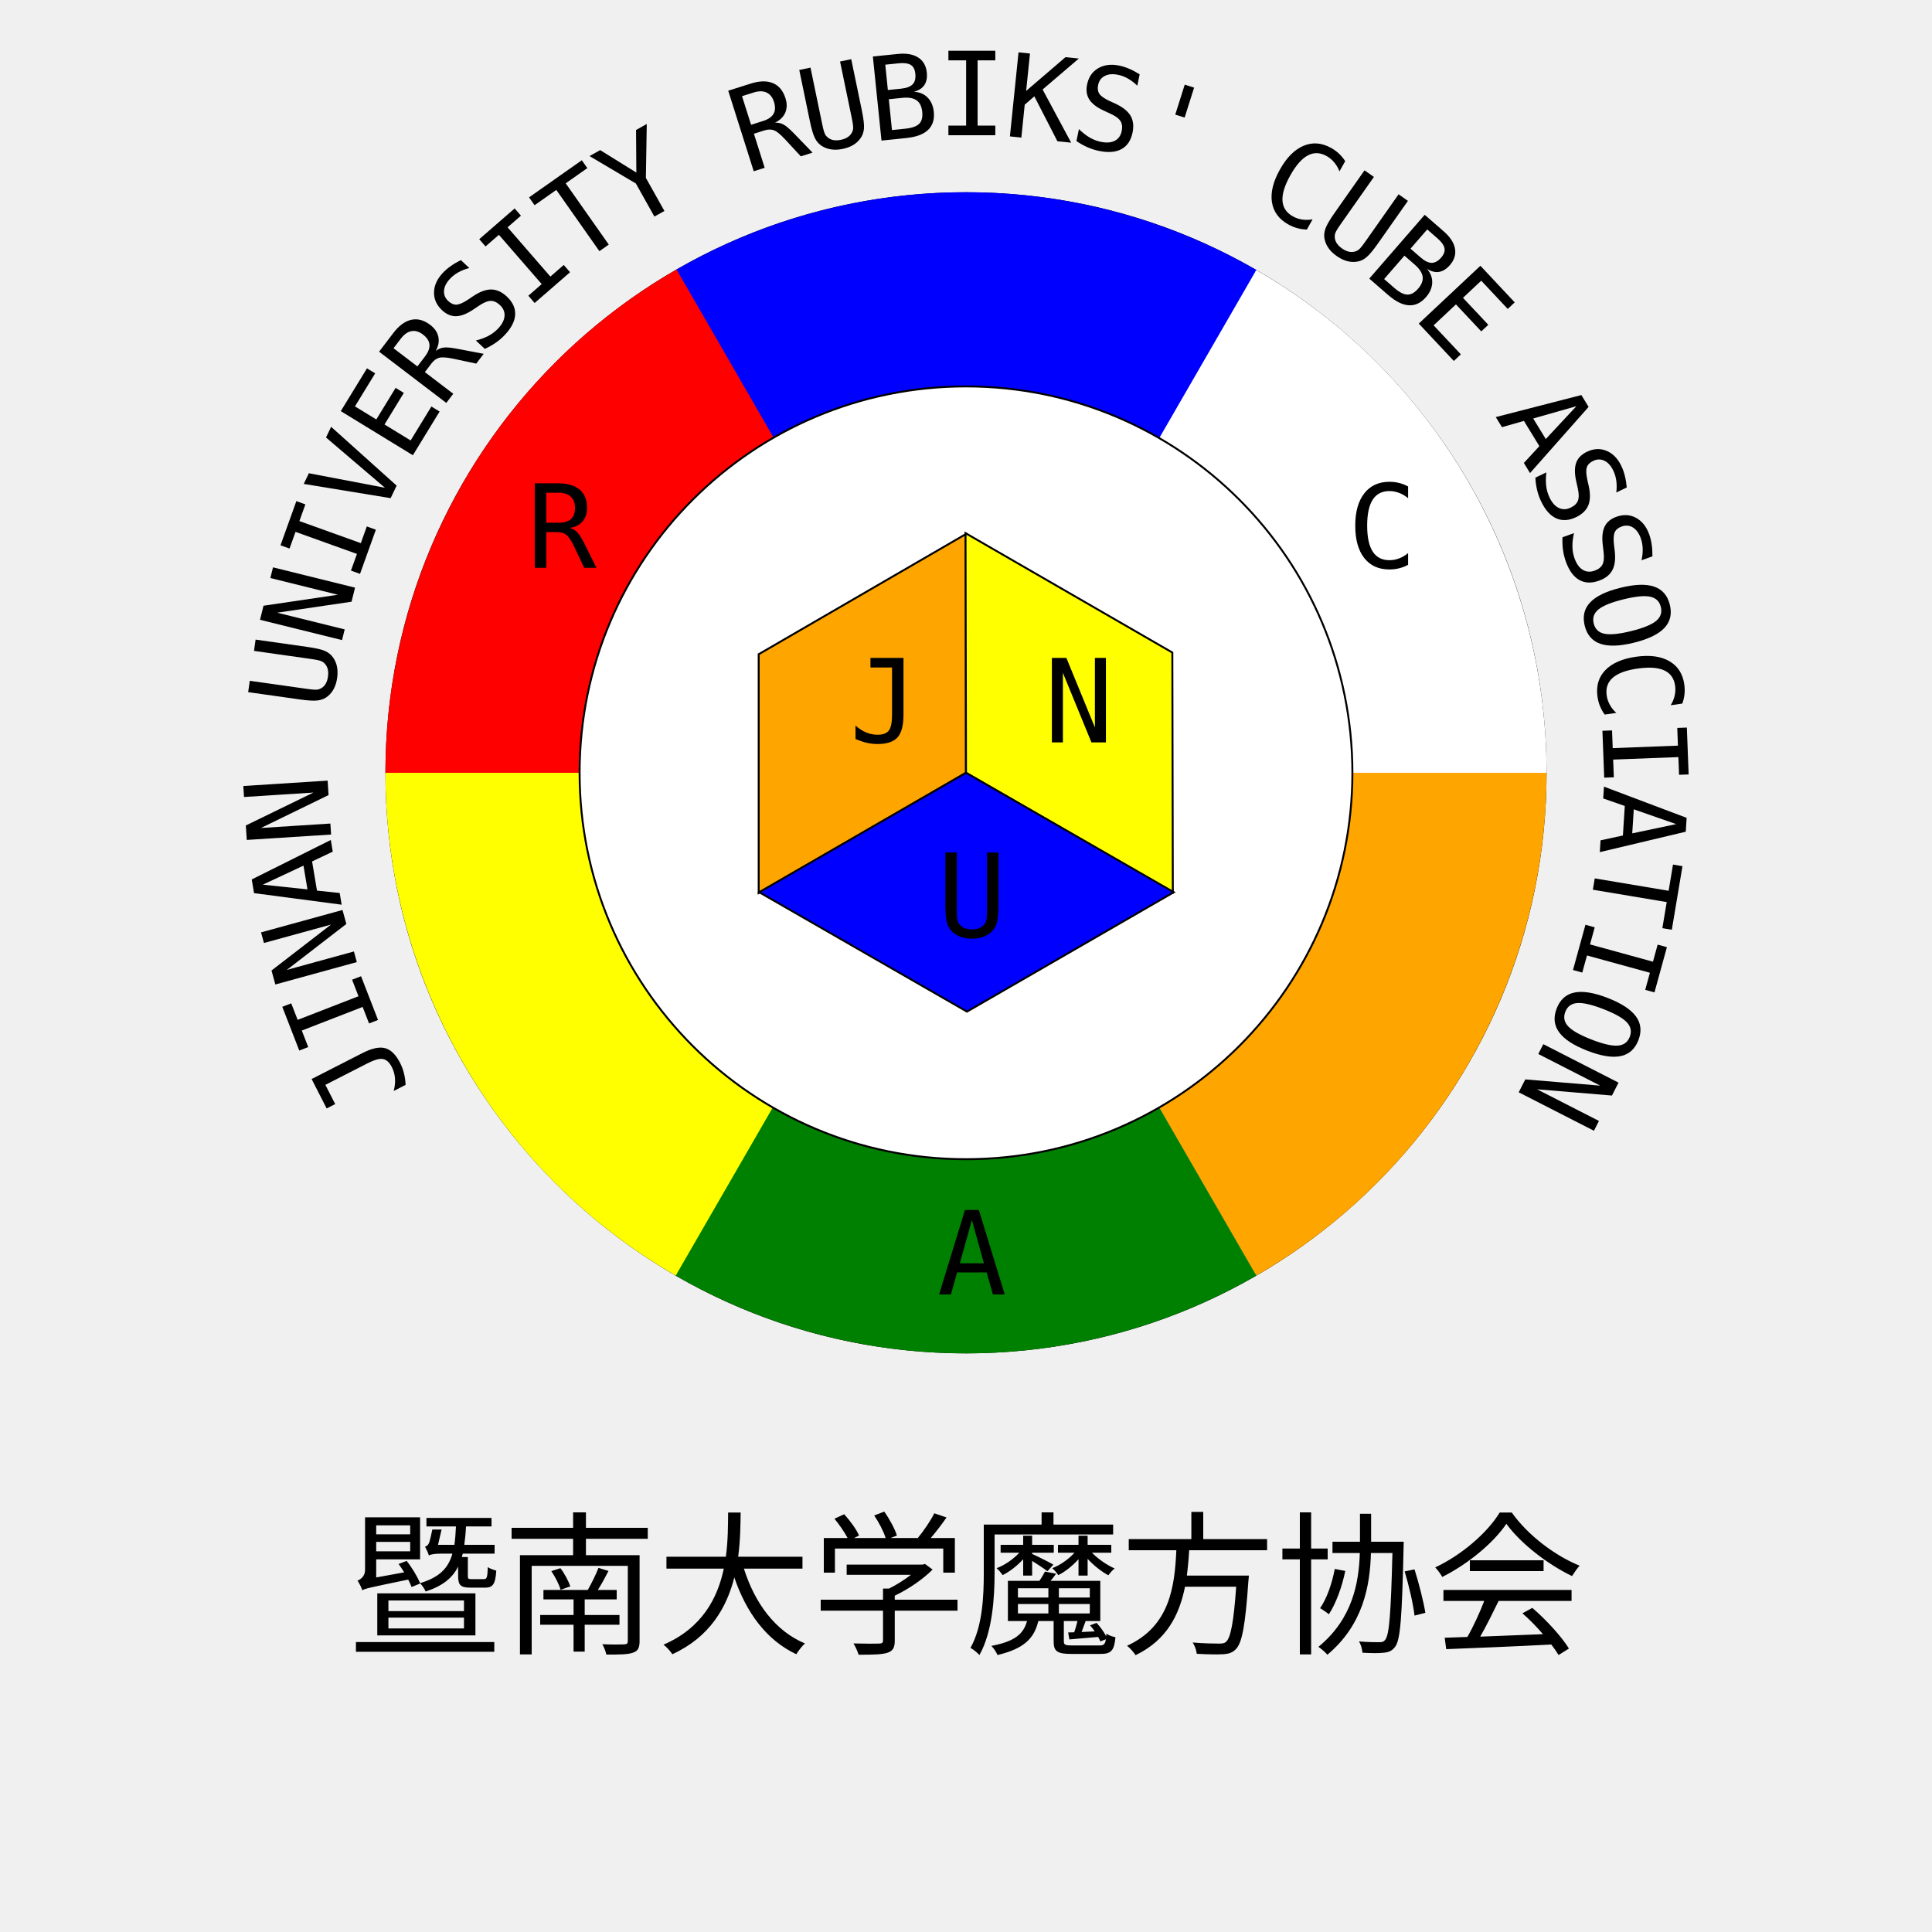
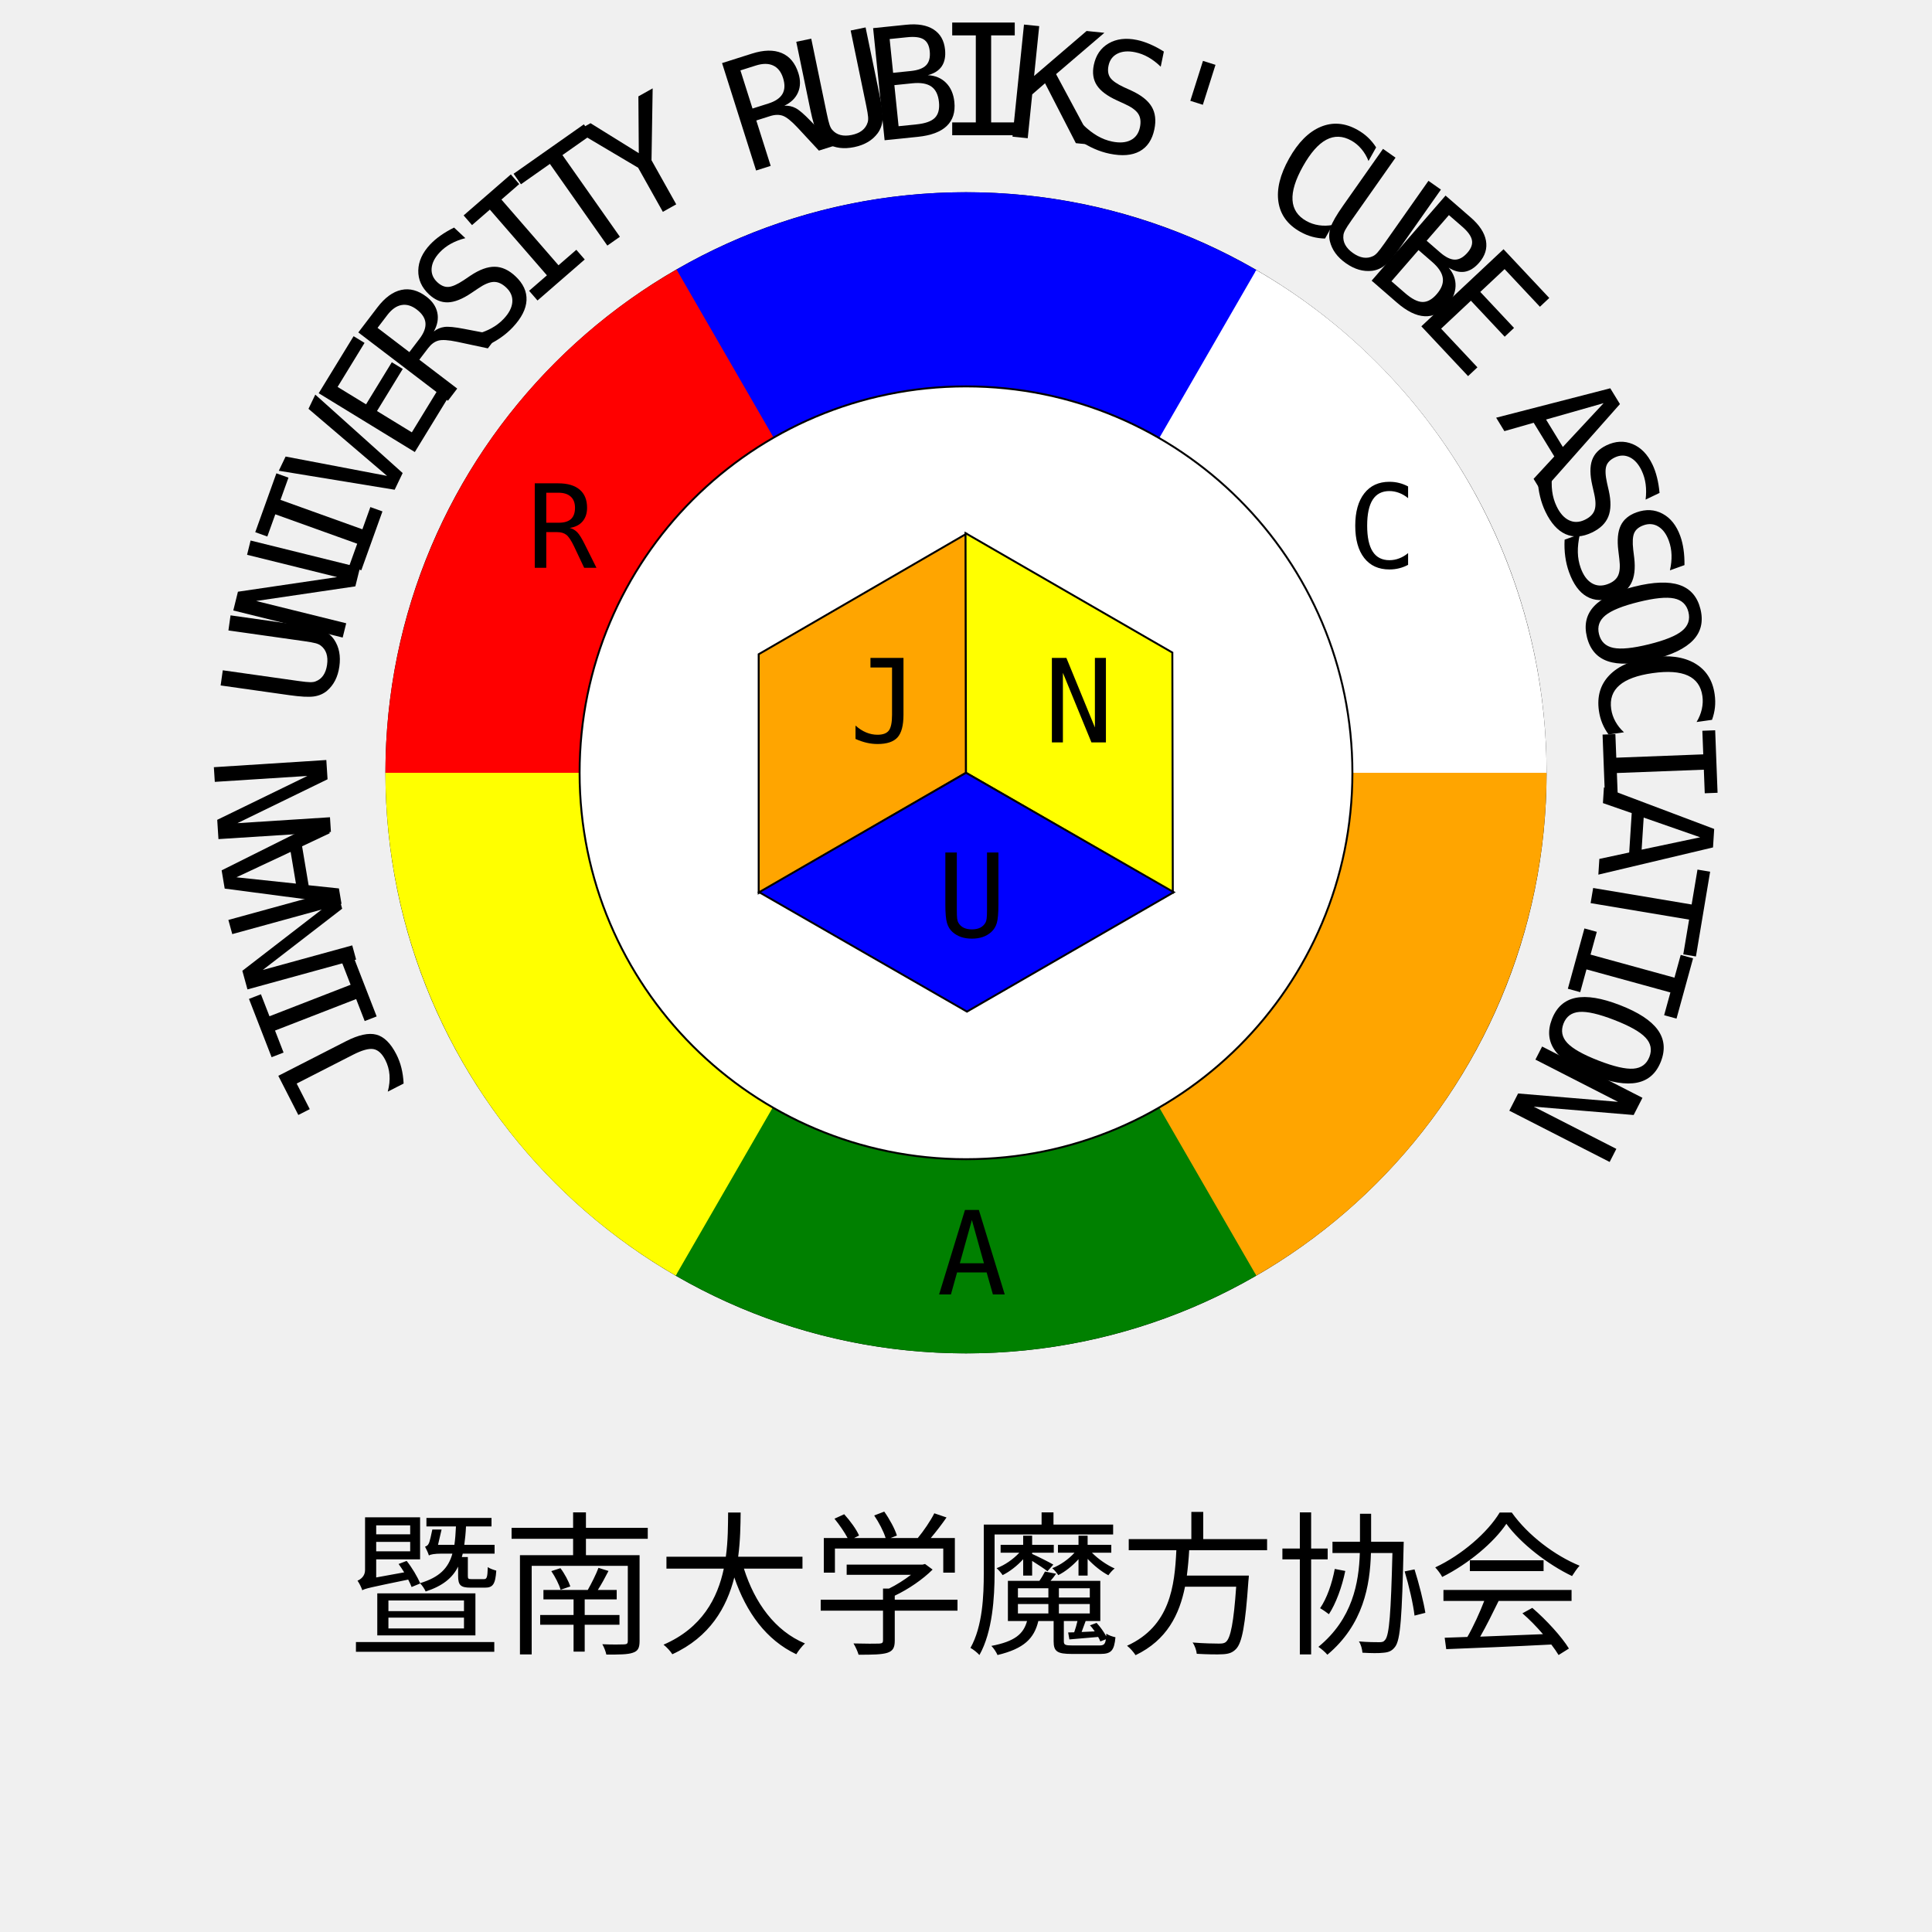
<svg xmlns="http://www.w3.org/2000/svg" version="1.1" viewBox="0 0 1000 1000">
  <circle cx="500" cy="400" r="300" fill="white" stroke="black" />
  <path d="M500 400 L500 100 A300 300 0 0 0 240.192 250" fill="blue" stroke="blue" transform="rotate(30 500 400)" />
  <path d="M500 400 L500 100 A300 300 0 0 0 240.192 250" fill="white" stroke="white" transform="rotate(90 500 400)" />
  <path d="M500 400 L500 100 A300 300 0 0 0 240.192 250" fill="orange" stroke="orange" transform="rotate(150 500 400)" />
  <path d="M500 400 L500 100 A300 300 0 0 0 240.192 250" fill="green" stroke="green" transform="rotate(210 500 400)" />
  <path d="M500 400 L500 100 A300 300 0 0 0 240.192 250" fill="yellow" stroke="yellow" transform="rotate(270 500 400)" />
  <path d="M500 400 L500 100 A300 300 0 0 0 240.192 250" fill="red" stroke="red" transform="rotate(330 500 400)" />
  <circle cx="500" cy="400" r="200" fill="white" stroke="black" />
  <text x="272.606" y="293.907" font-family="Ubuntu Mono, monospace" font-size="60">R</text>
  <text x="697.394" y="293.907" font-family="Ubuntu Mono, monospace" font-size="60">C</text>
  <text x="485" y="670" font-family="Ubuntu Mono, monospace" font-size="60">A</text>
  <polygon points="500,276.393 500,400 392.696,462.235 392.696,338.629" fill="orange" stroke="black" />
  <polygon points="500,276.393 500,400 392.696,462.235 392.696,338.629" fill="yellow" stroke="black" transform="rotate(120 500 400)" />
  <polygon points="500,276.393 500,400 392.696,462.235 392.696,338.629" fill="blue" stroke="black" transform="rotate(240 500 400)" />
  <text x="439.624" y="384.255" font-family="Ubuntu Mono, monospace" font-size="60">J</text>
  <text x="540.376" y="384.255" font-family="Ubuntu Mono, monospace" font-size="60">N</text>
  <text x="485" y="485" font-family="Ubuntu Mono, monospace" font-size="60">U</text>
-   <text x="485" y="70" font-family="Ubuntu Mono, monospace" font-size="60" transform="rotate(-117.0732 500 400)">J</text>
-   <text x="485" y="70" font-family="Ubuntu Mono, monospace" font-size="60" transform="rotate(-111.2195 500 400)">I</text>
-   <text x="485" y="70" font-family="Ubuntu Mono, monospace" font-size="60" transform="rotate(-105.3659 500 400)">N</text>
-   <text x="485" y="70" font-family="Ubuntu Mono, monospace" font-size="60" transform="rotate(-99.5122 500 400)">A</text>
-   <text x="485" y="70" font-family="Ubuntu Mono, monospace" font-size="60" transform="rotate(-93.65854 500 400)">N</text>
-   <text x="485" y="70" font-family="Ubuntu Mono, monospace" font-size="60" transform="rotate(-87.80488 500 400)"> </text>
-   <text x="485" y="70" font-family="Ubuntu Mono, monospace" font-size="60" transform="rotate(-81.95122 500 400)">U</text>
-   <text x="485" y="70" font-family="Ubuntu Mono, monospace" font-size="60" transform="rotate(-76.09756 500 400)">N</text>
-   <text x="485" y="70" font-family="Ubuntu Mono, monospace" font-size="60" transform="rotate(-70.2439 500 400)">I</text>
-   <text x="485" y="70" font-family="Ubuntu Mono, monospace" font-size="60" transform="rotate(-64.39024 500 400)">V</text>
-   <text x="485" y="70" font-family="Ubuntu Mono, monospace" font-size="60" transform="rotate(-58.53659 500 400)">E</text>
-   <text x="485" y="70" font-family="Ubuntu Mono, monospace" font-size="60" transform="rotate(-52.68293 500 400)">R</text>
-   <text x="485" y="70" font-family="Ubuntu Mono, monospace" font-size="60" transform="rotate(-46.82927 500 400)">S</text>
-   <text x="485" y="70" font-family="Ubuntu Mono, monospace" font-size="60" transform="rotate(-40.97561 500 400)">I</text>
-   <text x="485" y="70" font-family="Ubuntu Mono, monospace" font-size="60" transform="rotate(-35.12195 500 400)">T</text>
-   <text x="485" y="70" font-family="Ubuntu Mono, monospace" font-size="60" transform="rotate(-29.26829 500 400)">Y</text>
-   <text x="485" y="70" font-family="Ubuntu Mono, monospace" font-size="60" transform="rotate(-23.41463 500 400)"> </text>
-   <text x="485" y="70" font-family="Ubuntu Mono, monospace" font-size="60" transform="rotate(-17.56098 500 400)">R</text>
-   <text x="485" y="70" font-family="Ubuntu Mono, monospace" font-size="60" transform="rotate(-11.70732 500 400)">U</text>
-   <text x="485" y="70" font-family="Ubuntu Mono, monospace" font-size="60" transform="rotate(-5.853659 500 400)">B</text>
-   <text x="485" y="70" font-family="Ubuntu Mono, monospace" font-size="60" transform="rotate(0 500 400)">I</text>
-   <text x="485" y="70" font-family="Ubuntu Mono, monospace" font-size="60" transform="rotate(5.853659 500 400)">K</text>
-   <text x="485" y="70" font-family="Ubuntu Mono, monospace" font-size="60" transform="rotate(11.70732 500 400)">S</text>
-   <text x="485" y="70" font-family="Ubuntu Mono, monospace" font-size="60" transform="rotate(17.56098 500 400)">'</text>
-   <text x="485" y="70" font-family="Ubuntu Mono, monospace" font-size="60" transform="rotate(23.41463 500 400)"> </text>
-   <text x="485" y="70" font-family="Ubuntu Mono, monospace" font-size="60" transform="rotate(29.26829 500 400)">C</text>
-   <text x="485" y="70" font-family="Ubuntu Mono, monospace" font-size="60" transform="rotate(35.12195 500 400)">U</text>
-   <text x="485" y="70" font-family="Ubuntu Mono, monospace" font-size="60" transform="rotate(40.97561 500 400)">B</text>
-   <text x="485" y="70" font-family="Ubuntu Mono, monospace" font-size="60" transform="rotate(46.82927 500 400)">E</text>
-   <text x="485" y="70" font-family="Ubuntu Mono, monospace" font-size="60" transform="rotate(52.68293 500 400)"> </text>
-   <text x="485" y="70" font-family="Ubuntu Mono, monospace" font-size="60" transform="rotate(58.53659 500 400)">A</text>
-   <text x="485" y="70" font-family="Ubuntu Mono, monospace" font-size="60" transform="rotate(64.39024 500 400)">S</text>
-   <text x="485" y="70" font-family="Ubuntu Mono, monospace" font-size="60" transform="rotate(70.2439 500 400)">S</text>
-   <text x="485" y="70" font-family="Ubuntu Mono, monospace" font-size="60" transform="rotate(76.09756 500 400)">O</text>
-   <text x="485" y="70" font-family="Ubuntu Mono, monospace" font-size="60" transform="rotate(81.95122 500 400)">C</text>
-   <text x="485" y="70" font-family="Ubuntu Mono, monospace" font-size="60" transform="rotate(87.80488 500 400)">I</text>
-   <text x="485" y="70" font-family="Ubuntu Mono, monospace" font-size="60" transform="rotate(93.65854 500 400)">A</text>
-   <text x="485" y="70" font-family="Ubuntu Mono, monospace" font-size="60" transform="rotate(99.5122 500 400)">T</text>
-   <text x="485" y="70" font-family="Ubuntu Mono, monospace" font-size="60" transform="rotate(105.3659 500 400)">I</text>
-   <text x="485" y="70" font-family="Ubuntu Mono, monospace" font-size="60" transform="rotate(111.2195 500 400)">O</text>
-   <text x="485" y="70" font-family="Ubuntu Mono, monospace" font-size="60" transform="rotate(117.0732 500 400)">N</text>
+   <text x="485" y="70" font-family="Ubuntu Mono, monospace" font-size="80" transform="rotate(-117.0732 500 400)">J</text>
+   <text x="485" y="70" font-family="Ubuntu Mono, monospace" font-size="80" transform="rotate(-111.2195 500 400)">I</text>
+   <text x="485" y="70" font-family="Ubuntu Mono, monospace" font-size="80" transform="rotate(-105.3659 500 400)">N</text>
+   <text x="485" y="70" font-family="Ubuntu Mono, monospace" font-size="80" transform="rotate(-99.5122 500 400)">A</text>
+   <text x="485" y="70" font-family="Ubuntu Mono, monospace" font-size="80" transform="rotate(-93.65854 500 400)">N</text>
+   <text x="485" y="70" font-family="Ubuntu Mono, monospace" font-size="80" transform="rotate(-87.80488 500 400)"> </text>
+   <text x="485" y="70" font-family="Ubuntu Mono, monospace" font-size="80" transform="rotate(-81.95122 500 400)">U</text>
+   <text x="485" y="70" font-family="Ubuntu Mono, monospace" font-size="80" transform="rotate(-76.09756 500 400)">N</text>
+   <text x="485" y="70" font-family="Ubuntu Mono, monospace" font-size="80" transform="rotate(-70.2439 500 400)">I</text>
+   <text x="485" y="70" font-family="Ubuntu Mono, monospace" font-size="80" transform="rotate(-64.39024 500 400)">V</text>
+   <text x="485" y="70" font-family="Ubuntu Mono, monospace" font-size="80" transform="rotate(-58.53659 500 400)">E</text>
+   <text x="485" y="70" font-family="Ubuntu Mono, monospace" font-size="80" transform="rotate(-52.68293 500 400)">R</text>
+   <text x="485" y="70" font-family="Ubuntu Mono, monospace" font-size="80" transform="rotate(-46.82927 500 400)">S</text>
+   <text x="485" y="70" font-family="Ubuntu Mono, monospace" font-size="80" transform="rotate(-40.97561 500 400)">I</text>
+   <text x="485" y="70" font-family="Ubuntu Mono, monospace" font-size="80" transform="rotate(-35.12195 500 400)">T</text>
+   <text x="485" y="70" font-family="Ubuntu Mono, monospace" font-size="80" transform="rotate(-29.26829 500 400)">Y</text>
+   <text x="485" y="70" font-family="Ubuntu Mono, monospace" font-size="80" transform="rotate(-23.41463 500 400)"> </text>
+   <text x="485" y="70" font-family="Ubuntu Mono, monospace" font-size="80" transform="rotate(-17.58098 500 400)">R</text>
+   <text x="485" y="70" font-family="Ubuntu Mono, monospace" font-size="80" transform="rotate(-11.70732 500 400)">U</text>
+   <text x="485" y="70" font-family="Ubuntu Mono, monospace" font-size="80" transform="rotate(-5.853659 500 400)">B</text>
+   <text x="485" y="70" font-family="Ubuntu Mono, monospace" font-size="80" transform="rotate(0 500 400)">I</text>
+   <text x="485" y="70" font-family="Ubuntu Mono, monospace" font-size="80" transform="rotate(5.853659 500 400)">K</text>
+   <text x="485" y="70" font-family="Ubuntu Mono, monospace" font-size="80" transform="rotate(11.70732 500 400)">S</text>
+   <text x="485" y="70" font-family="Ubuntu Mono, monospace" font-size="80" transform="rotate(17.58098 500 400)">'</text>
+   <text x="485" y="70" font-family="Ubuntu Mono, monospace" font-size="80" transform="rotate(23.41463 500 400)"> </text>
+   <text x="485" y="70" font-family="Ubuntu Mono, monospace" font-size="80" transform="rotate(29.26829 500 400)">C</text>
+   <text x="485" y="70" font-family="Ubuntu Mono, monospace" font-size="80" transform="rotate(35.12195 500 400)">U</text>
+   <text x="485" y="70" font-family="Ubuntu Mono, monospace" font-size="80" transform="rotate(40.97561 500 400)">B</text>
+   <text x="485" y="70" font-family="Ubuntu Mono, monospace" font-size="80" transform="rotate(46.82927 500 400)">E</text>
+   <text x="485" y="70" font-family="Ubuntu Mono, monospace" font-size="80" transform="rotate(52.68293 500 400)"> </text>
+   <text x="485" y="70" font-family="Ubuntu Mono, monospace" font-size="80" transform="rotate(58.53659 500 400)">A</text>
+   <text x="485" y="70" font-family="Ubuntu Mono, monospace" font-size="80" transform="rotate(64.39024 500 400)">S</text>
+   <text x="485" y="70" font-family="Ubuntu Mono, monospace" font-size="80" transform="rotate(70.2439 500 400)">S</text>
+   <text x="485" y="70" font-family="Ubuntu Mono, monospace" font-size="80" transform="rotate(76.09756 500 400)">O</text>
+   <text x="485" y="70" font-family="Ubuntu Mono, monospace" font-size="80" transform="rotate(81.95122 500 400)">C</text>
+   <text x="485" y="70" font-family="Ubuntu Mono, monospace" font-size="80" transform="rotate(87.80488 500 400)">I</text>
+   <text x="485" y="70" font-family="Ubuntu Mono, monospace" font-size="80" transform="rotate(93.65854 500 400)">A</text>
+   <text x="485" y="70" font-family="Ubuntu Mono, monospace" font-size="80" transform="rotate(99.5122 500 400)">T</text>
+   <text x="485" y="70" font-family="Ubuntu Mono, monospace" font-size="80" transform="rotate(105.3659 500 400)">I</text>
+   <text x="485" y="70" font-family="Ubuntu Mono, monospace" font-size="80" transform="rotate(111.2195 500 400)">O</text>
+   <text x="485" y="70" font-family="Ubuntu Mono, monospace" font-size="80" transform="rotate(117.0732 500 400)">N</text>
  <text x="180" y="850" font-family="Simsun" font-size="80">暨南大学魔方协会</text>
</svg>
